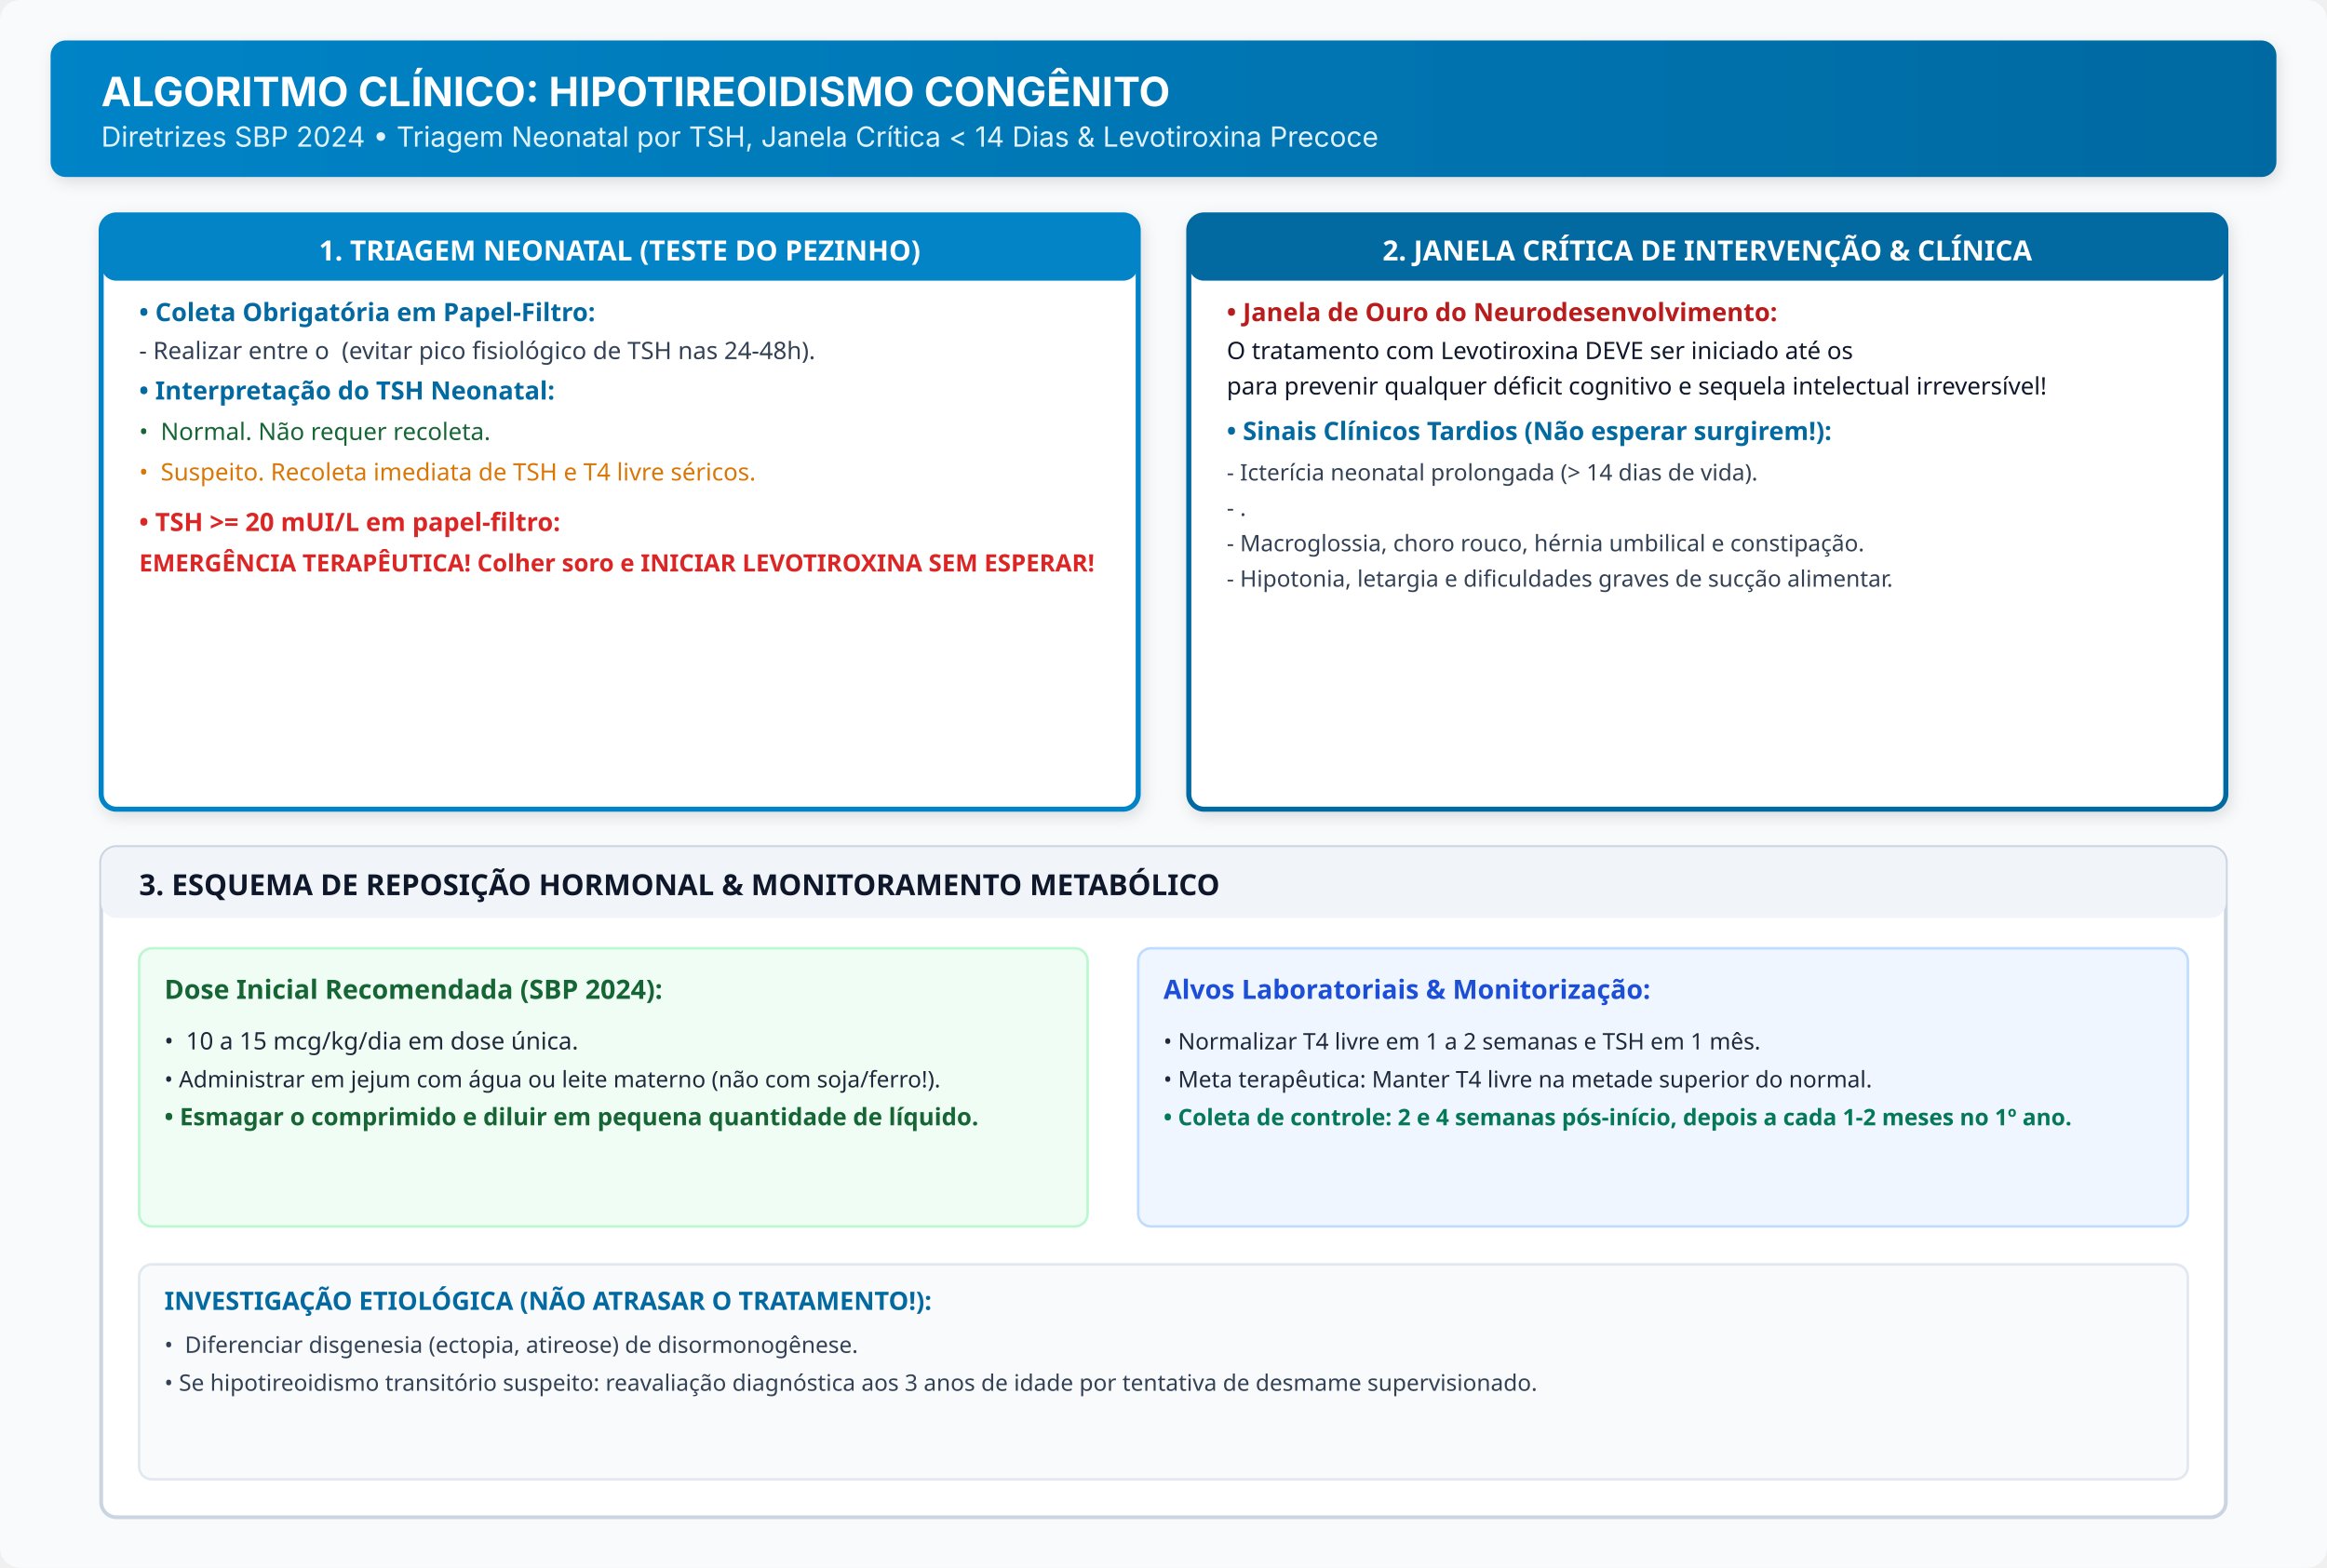
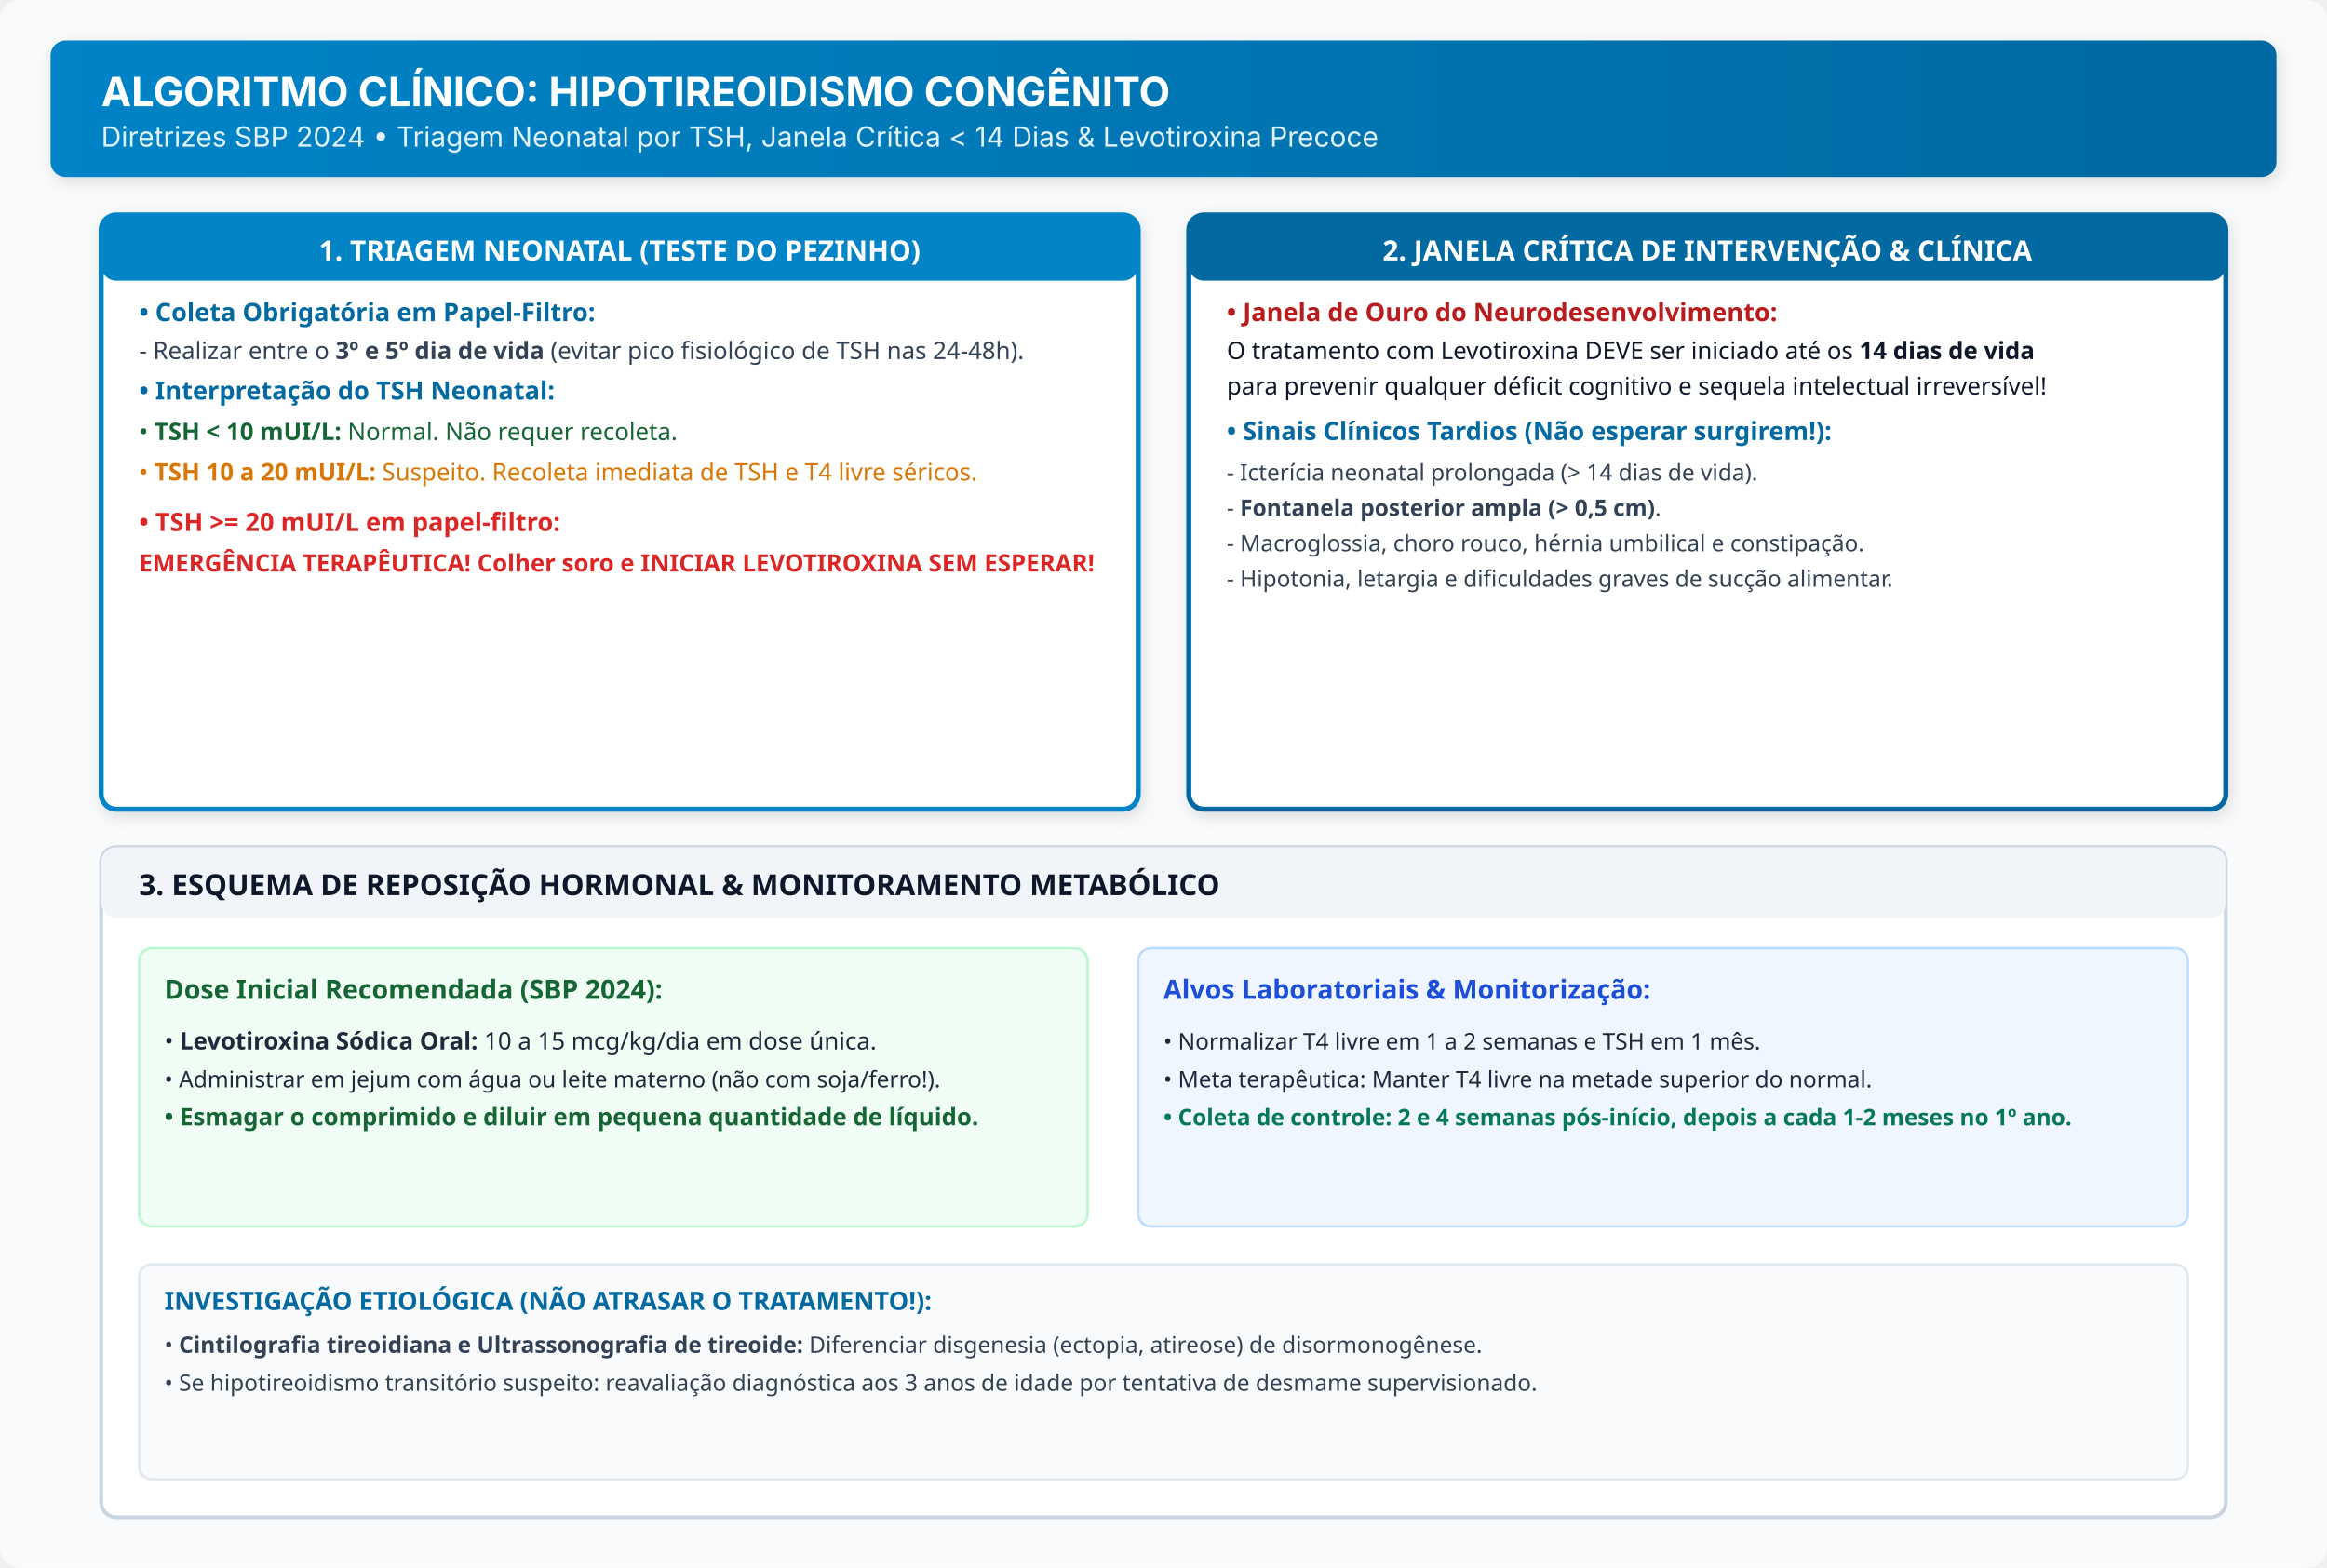
<svg xmlns="http://www.w3.org/2000/svg" viewBox="0 0 920 620" width="100%" height="100%">
  <defs>
    <linearGradient id="gradHipo" x1="0%" y1="0%" x2="100%" y2="0%">
      <stop offset="0%" stop-color="#0284c7" />
      <stop offset="100%" stop-color="#0369a1" />
    </linearGradient>
    <filter id="shadowHipo" x="-5%" y="-5%" width="110%" height="115%" filterUnits="userSpaceOnUse">
      <feDropShadow dx="1" dy="2" stdDeviation="3" flood-opacity="0.12" />
    </filter>
  </defs>
  <rect width="920" height="620" fill="#f8fafc" rx="8" />
  <rect x="20" y="16" width="880" height="54" rx="6" fill="url(#gradHipo)" filter="url(#shadowHipo)" />
  <text x="40" y="42" fill="#ffffff" font-size="16" font-weight="bold" font-family="system-ui, -apple-system, sans-serif">ALGORITMO CLÍNICO: HIPOTIREOIDISMO CONGÊNITO</text>
  <text x="40" y="58" fill="#e0f2fe" font-size="11" font-family="system-ui, -apple-system, sans-serif">Diretrizes SBP 2024 • Triagem Neonatal por TSH, Janela Crítica &lt; 14 Dias &amp; Levotiroxina Precoce</text>
  <rect x="40" y="85" width="410" height="235" rx="6" fill="#ffffff" stroke="#0284c7" stroke-width="2" filter="url(#shadowHipo)" />
  <rect x="40" y="85" width="410" height="26" fill="#0284c7" rx="6" />
  <text x="245" y="103" fill="#ffffff" font-size="11" font-weight="bold" text-anchor="middle" font-family="system-ui, sans-serif">1. TRIAGEM NEONATAL (TESTE DO PEZINHO)</text>
  <text x="55" y="127" fill="#0369a1" font-size="10" font-weight="bold" font-family="system-ui, sans-serif">• Coleta Obrigatória em Papel-Filtro:</text>
-   <text x="55" y="142" fill="#334155" font-size="9.5" font-family="system-ui, sans-serif">  - Realizar entre o <strong>3º e 5º dia de vida</strong> (evitar pico fisiológico de TSH nas 24-48h).</text>
+   <text x="55" y="142" fill="#334155" font-size="9.5" font-family="system-ui, sans-serif">  - Realizar entre o <tspan font-weight="bold">3º e 5º dia de vida</tspan> (evitar pico fisiológico de TSH nas 24-48h).</text>
  <text x="55" y="158" fill="#0369a1" font-size="10" font-weight="bold" font-family="system-ui, sans-serif">• Interpretação do TSH Neonatal:</text>
-   <text x="55" y="174" fill="#166534" font-size="9.5" font-family="system-ui, sans-serif">• <strong>TSH &lt; 10 mUI/L:</strong> Normal. Não requer recoleta.</text>
-   <text x="55" y="190" fill="#d97706" font-size="9.5" font-family="system-ui, sans-serif">• <strong>TSH 10 a 20 mUI/L:</strong> Suspeito. Recoleta imediata de TSH e T4 livre séricos.</text>
+   <text x="55" y="174" fill="#166534" font-size="9.5" font-family="system-ui, sans-serif">• <tspan font-weight="bold">TSH &lt; 10 mUI/L:</tspan> Normal. Não requer recoleta.</text>
+   <text x="55" y="190" fill="#d97706" font-size="9.5" font-family="system-ui, sans-serif">• <tspan font-weight="bold">TSH 10 a 20 mUI/L:</tspan> Suspeito. Recoleta imediata de TSH e T4 livre séricos.</text>
  <text x="55" y="210" fill="#dc2626" font-size="10" font-weight="bold" font-family="system-ui, sans-serif">• TSH &gt;= 20 mUI/L em papel-filtro:</text>
  <text x="55" y="226" fill="#dc2626" font-size="9.5" font-weight="bold" font-family="system-ui, sans-serif">  EMERGÊNCIA TERAPÊUTICA! Colher soro e INICIAR LEVOTIROXINA SEM ESPERAR!</text>
  <rect x="470" y="85" width="410" height="235" rx="6" fill="#ffffff" stroke="#0369a1" stroke-width="2" filter="url(#shadowHipo)" />
  <rect x="470" y="85" width="410" height="26" fill="#0369a1" rx="6" />
  <text x="675" y="103" fill="#ffffff" font-size="11" font-weight="bold" text-anchor="middle" font-family="system-ui, sans-serif">2. JANELA CRÍTICA DE INTERVENÇÃO &amp; CLÍNICA</text>
  <text x="485" y="127" fill="#b91c1c" font-size="10" font-weight="bold" font-family="system-ui, sans-serif">• Janela de Ouro do Neurodesenvolvimento:</text>
-   <text x="485" y="142" fill="#0f172a" font-size="9.5" font-family="system-ui, sans-serif">  O tratamento com Levotiroxina DEVE ser iniciado até os <strong>14 dias de vida</strong>
+   <text x="485" y="142" fill="#0f172a" font-size="9.5" font-family="system-ui, sans-serif">  O tratamento com Levotiroxina DEVE ser iniciado até os <tspan font-weight="bold">14 dias de vida</tspan>
  </text>
  <text x="485" y="156" fill="#0f172a" font-size="9.5" font-family="system-ui, sans-serif">  para prevenir qualquer déficit cognitivo e sequela intelectual irreversível!</text>
  <text x="485" y="174" fill="#0369a1" font-size="10" font-weight="bold" font-family="system-ui, sans-serif">• Sinais Clínicos Tardios (Não esperar surgirem!):</text>
  <text x="485" y="190" fill="#334155" font-size="9" font-family="system-ui, sans-serif">  - Icterícia neonatal prolongada (&gt; 14 dias de vida).</text>
-   <text x="485" y="204" fill="#334155" font-size="9" font-family="system-ui, sans-serif">  - <strong>Fontanela posterior ampla (&gt; 0,5 cm)</strong>.</text>
+   <text x="485" y="204" fill="#334155" font-size="9" font-family="system-ui, sans-serif">  - <tspan font-weight="bold">Fontanela posterior ampla (&gt; 0,5 cm)</tspan>.</text>
  <text x="485" y="218" fill="#334155" font-size="9" font-family="system-ui, sans-serif">  - Macroglossia, choro rouco, hérnia umbilical e constipação.</text>
  <text x="485" y="232" fill="#334155" font-size="9" font-family="system-ui, sans-serif">  - Hipotonia, letargia e dificuldades graves de sucção alimentar.</text>
  <rect x="40" y="335" width="840" height="265" rx="6" fill="#ffffff" stroke="#cbd5e1" stroke-width="1.5" />
  <rect x="40" y="335" width="840" height="28" fill="#f1f5f9" rx="6" />
  <text x="55" y="354" fill="#0f172a" font-size="11.5" font-weight="bold" font-family="system-ui, sans-serif">3. ESQUEMA DE REPOSIÇÃO HORMONAL &amp; MONITORAMENTO METABÓLICO</text>
  <rect x="55" y="375" width="375" height="110" rx="5" fill="#f0fdf4" stroke="#bbf7d0" />
  <text x="65" y="395" fill="#166534" font-size="10.5" font-weight="bold" font-family="system-ui, sans-serif">Dose Inicial Recomendada (SBP 2024):</text>
-   <text x="65" y="415" fill="#1e293b" font-size="9.5" font-family="system-ui, sans-serif">• <strong>Levotiroxina Sódica Oral:</strong> 10 a 15 mcg/kg/dia em dose única.</text>
+   <text x="65" y="415" fill="#1e293b" font-size="9.5" font-family="system-ui, sans-serif">• <tspan font-weight="bold">Levotiroxina Sódica Oral:</tspan> 10 a 15 mcg/kg/dia em dose única.</text>
  <text x="65" y="430" fill="#1e293b" font-size="9" font-family="system-ui, sans-serif">• Administrar em jejum com água ou leite materno (não com soja/ferro!).</text>
  <text x="65" y="445" fill="#166534" font-size="9.5" font-weight="bold" font-family="system-ui, sans-serif">• Esmagar o comprimido e diluir em pequena quantidade de líquido.</text>
  <rect x="450" y="375" width="415" height="110" rx="5" fill="#eff6ff" stroke="#bfdbfe" />
  <text x="460" y="395" fill="#1d4ed8" font-size="10.5" font-weight="bold" font-family="system-ui, sans-serif">Alvos Laboratoriais &amp; Monitorização:</text>
  <text x="460" y="415" fill="#1e293b" font-size="9" font-family="system-ui, sans-serif">• Normalizar T4 livre em 1 a 2 semanas e TSH em 1 mês.</text>
  <text x="460" y="430" fill="#1e293b" font-size="9" font-family="system-ui, sans-serif">• Meta terapêutica: Manter T4 livre na metade superior do normal.</text>
  <text x="460" y="445" fill="#047857" font-size="9" font-weight="bold" font-family="system-ui, sans-serif">• Coleta de controle: 2 e 4 semanas pós-início, depois a cada 1-2 meses no 1º ano.</text>
  <rect x="55" y="500" width="810" height="85" rx="5" fill="#f8fafc" stroke="#e2e8f0" />
  <text x="65" y="518" fill="#0369a1" font-size="10" font-weight="bold" font-family="system-ui, sans-serif">INVESTIGAÇÃO ETIOLÓGICA (NÃO ATRASAR O TRATAMENTO!):</text>
-   <text x="65" y="535" fill="#334155" font-size="9" font-family="system-ui, sans-serif">• <strong>Cintilografia tireoidiana e Ultrassonografia de tireoide:</strong> Diferenciar disgenesia (ectopia, atireose) de disormonogênese.</text>
+   <text x="65" y="535" fill="#334155" font-size="9" font-family="system-ui, sans-serif">• <tspan font-weight="bold">Cintilografia tireoidiana e Ultrassonografia de tireoide:</tspan> Diferenciar disgenesia (ectopia, atireose) de disormonogênese.</text>
  <text x="65" y="550" fill="#334155" font-size="9" font-family="system-ui, sans-serif">• Se hipotireoidismo transitório suspeito: reavaliação diagnóstica aos 3 anos de idade por tentativa de desmame supervisionado.</text>
</svg>
